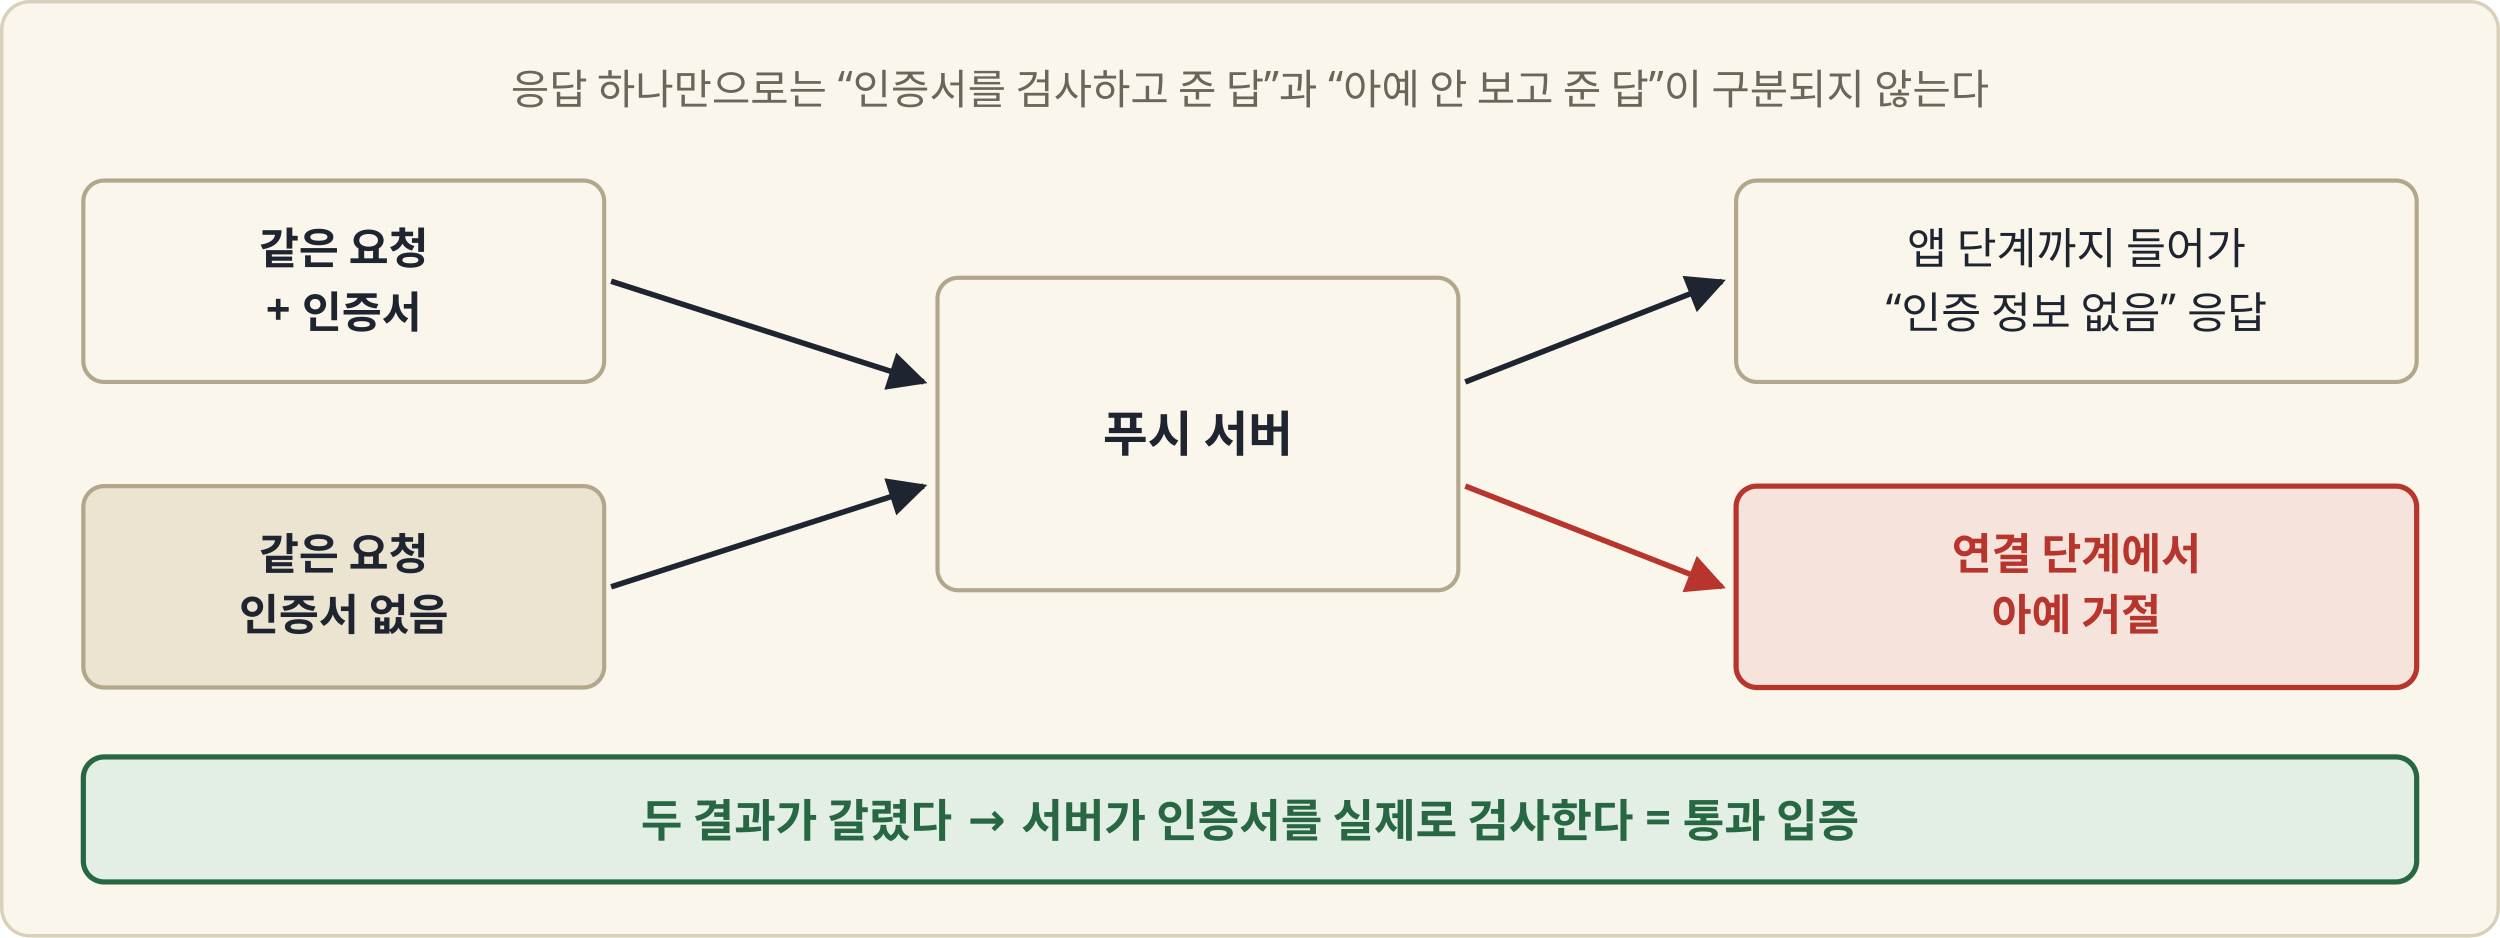
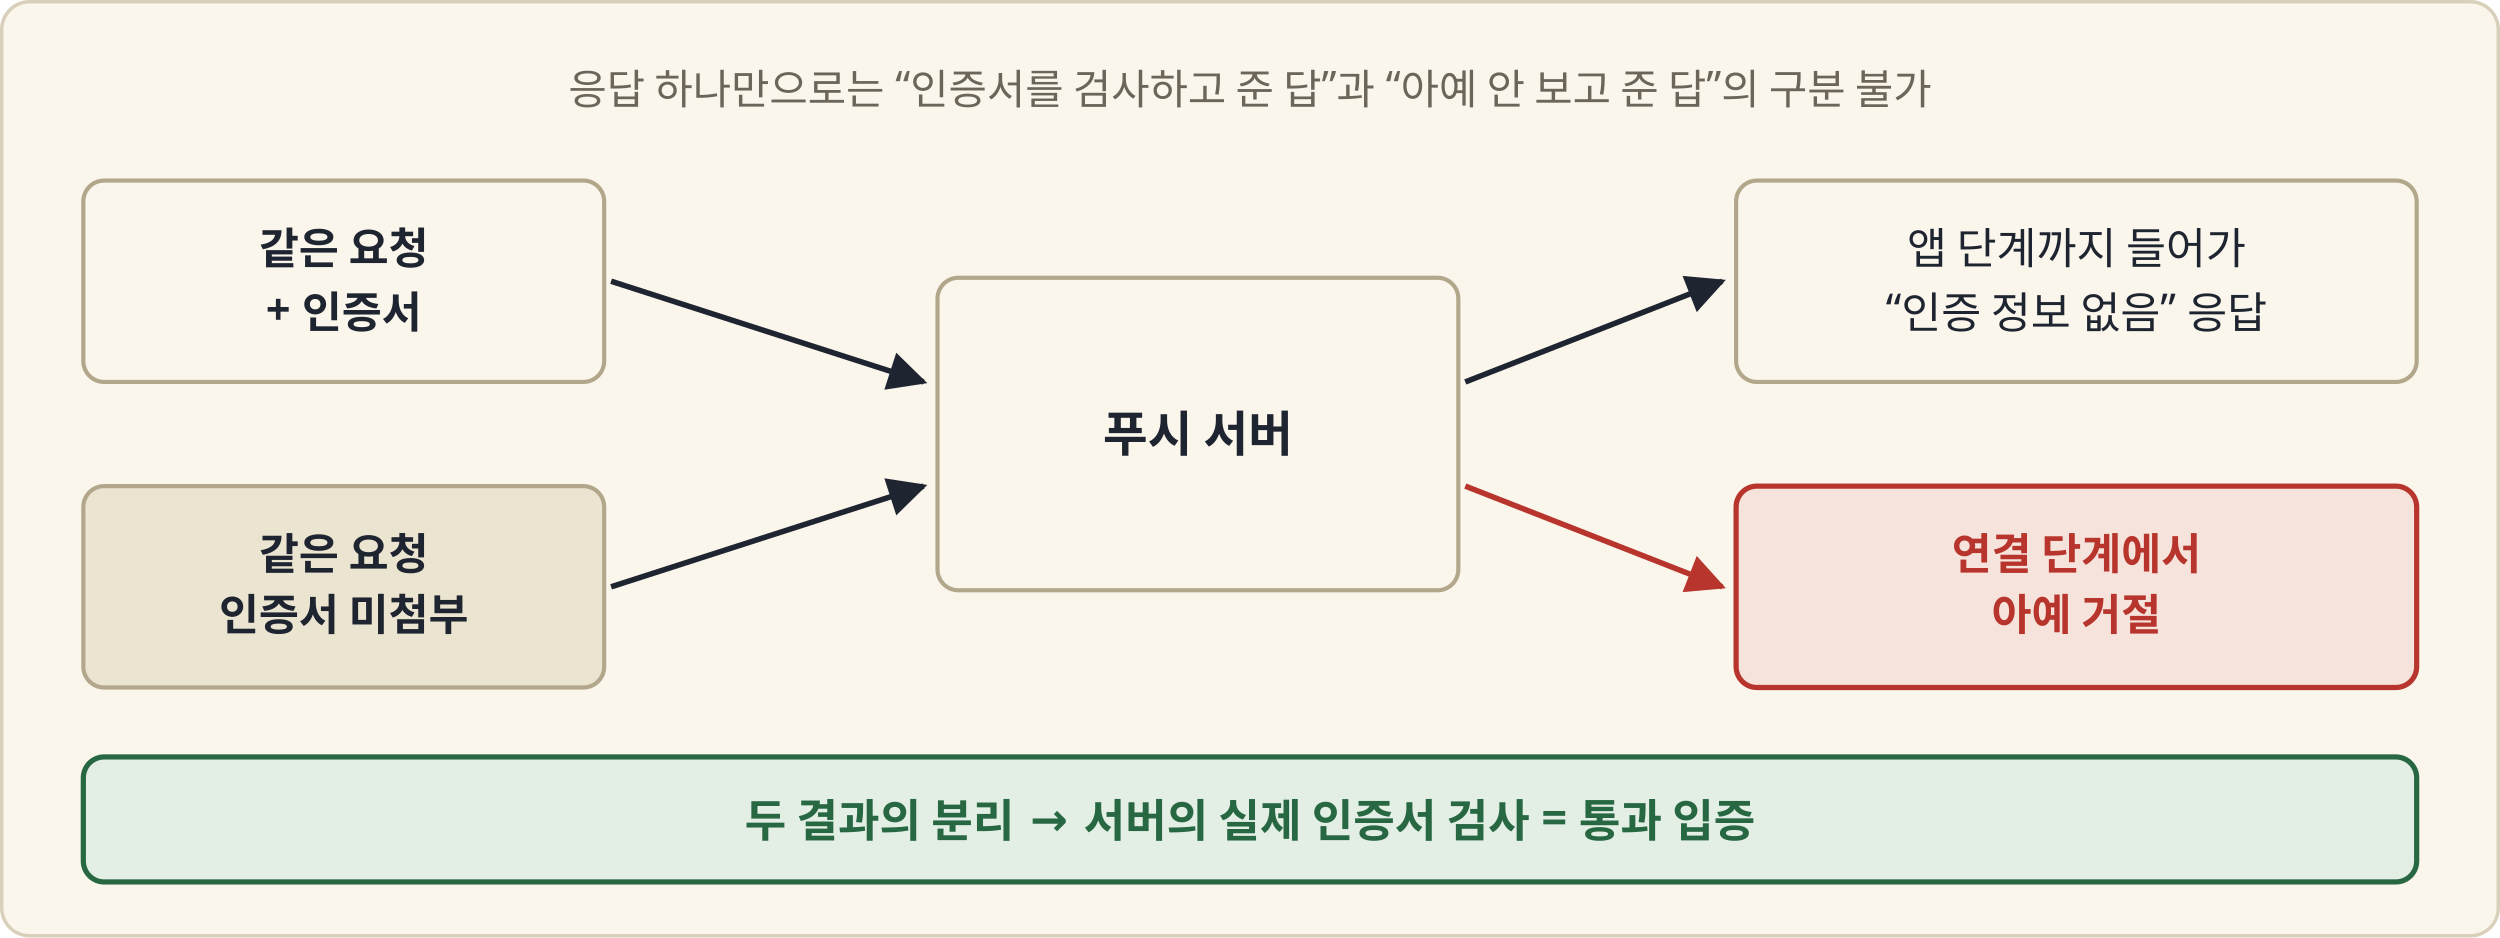
<svg xmlns="http://www.w3.org/2000/svg" viewBox="0 0 720 270" width="720" height="270" role="img" aria-label="대조군 검사: 같은 요청을 인증서 있이 한 번, 없이 한 번 보내 결과가 갈리는지 본다">
  <defs>
    <marker id="a-ink" viewBox="0 0 10 10" refX="9" refY="5" markerWidth="7" markerHeight="7" orient="auto-start-reverse">
      <path d="M0,0 L10,5 L0,10 z" fill="#1e2430" />
    </marker>
    <marker id="a-seal" viewBox="0 0 10 10" refX="9" refY="5" markerWidth="7" markerHeight="7" orient="auto-start-reverse">
      <path d="M0,0 L10,5 L0,10 z" fill="#b7352c" />
    </marker>
    <marker id="a-live" viewBox="0 0 10 10" refX="9" refY="5" markerWidth="7" markerHeight="7" orient="auto-start-reverse">
      <path d="M0,0 L10,5 L0,10 z" fill="#276843" />
    </marker>
    <marker id="a-faint" viewBox="0 0 10 10" refX="9" refY="5" markerWidth="7" markerHeight="7" orient="auto-start-reverse">
      <path d="M0,0 L10,5 L0,10 z" fill="#6b655a" />
    </marker>
  </defs>
  <rect x="0.5" y="0.5" width="719" height="269" rx="8" fill="#faf6ec" stroke="#d9d0bb" />
-   <text x="360" y="30.0" font-family="Pretendard, &quot;Apple SD Gothic Neo&quot;, &quot;Malgun Gothic&quot;, &quot;Noto Sans KR&quot;, sans-serif" font-size="12" fill="#6b655a" font-weight="500" text-anchor="middle">응답 하나만으로는 “인증서를 검사하고 준 답”과 “아예 안 보고 준 답”이 구분되지 않는다</text>
+   <text x="360" y="30.0" font-family="Pretendard, &quot;Apple SD Gothic Neo&quot;, &quot;Malgun Gothic&quot;, &quot;Noto Sans KR&quot;, sans-serif" font-size="12" fill="#6b655a" font-weight="500" text-anchor="middle">응답 하나만으로는 “인증서를 검사하고 준 답”과 “아예 안 보고 준 답”의 구분 불가</text>
  <rect x="24" y="52" width="150" height="58" rx="6" fill="#faf6ec" stroke="#b3a78b" stroke-width="1.2" />
  <text x="99" y="76.0" font-family="Pretendard, &quot;Apple SD Gothic Neo&quot;, &quot;Malgun Gothic&quot;, &quot;Noto Sans KR&quot;, sans-serif" font-size="12.5" fill="#1e2430" font-weight="600" text-anchor="middle">같은 요청</text>
  <text x="99" y="93.5" font-family="Pretendard, &quot;Apple SD Gothic Neo&quot;, &quot;Malgun Gothic&quot;, &quot;Noto Sans KR&quot;, sans-serif" font-size="12.5" fill="#1e2430" font-weight="600" text-anchor="middle">+ 인증서</text>
  <rect x="24" y="140" width="150" height="58" rx="6" fill="#ebe4d1" stroke="#b3a78b" stroke-width="1.2" />
  <text x="99" y="164.0" font-family="Pretendard, &quot;Apple SD Gothic Neo&quot;, &quot;Malgun Gothic&quot;, &quot;Noto Sans KR&quot;, sans-serif" font-size="12.5" fill="#1e2430" font-weight="600" text-anchor="middle">같은 요청</text>
-   <text x="99" y="181.5" font-family="Pretendard, &quot;Apple SD Gothic Neo&quot;, &quot;Malgun Gothic&quot;, &quot;Noto Sans KR&quot;, sans-serif" font-size="12.5" fill="#1e2430" font-weight="600" text-anchor="middle">인증서 없음</text>
+   <text x="99" y="181.5" font-family="Pretendard, &quot;Apple SD Gothic Neo&quot;, &quot;Malgun Gothic&quot;, &quot;Noto Sans KR&quot;, sans-serif" font-size="12.5" fill="#1e2430" font-weight="600" text-anchor="middle">인증서 미첨부</text>
  <rect x="270" y="80" width="150" height="90" rx="6" fill="#faf6ec" stroke="#b3a78b" stroke-width="1.2" />
  <text x="345" y="130.0" font-family="Pretendard, &quot;Apple SD Gothic Neo&quot;, &quot;Malgun Gothic&quot;, &quot;Noto Sans KR&quot;, sans-serif" font-size="14" fill="#1e2430" font-weight="700" text-anchor="middle">푸시 서버</text>
  <line x1="176" y1="81" x2="266" y2="110" stroke="#1e2430" stroke-width="1.6" marker-end="url(#a-ink)" />
  <line x1="176" y1="169" x2="266" y2="140" stroke="#1e2430" stroke-width="1.6" marker-end="url(#a-ink)" />
  <rect x="500" y="52" width="196" height="58" rx="6" fill="#faf6ec" stroke="#b3a78b" stroke-width="1.2" />
  <text x="598" y="76.0" font-family="Pretendard, &quot;Apple SD Gothic Neo&quot;, &quot;Malgun Gothic&quot;, &quot;Noto Sans KR&quot;, sans-serif" font-size="12.5" fill="#1e2430" font-weight="500" text-anchor="middle">앱 단계까지 들어가</text>
  <text x="598" y="93.5" font-family="Pretendard, &quot;Apple SD Gothic Neo&quot;, &quot;Malgun Gothic&quot;, &quot;Noto Sans KR&quot;, sans-serif" font-size="12.5" fill="#1e2430" font-weight="500" text-anchor="middle">“인증 정보 없음” 응답</text>
  <rect x="500" y="140" width="196" height="58" rx="6" fill="#f6e4dc" stroke="#b7352c" stroke-width="1.5" />
  <text x="598" y="164.0" font-family="Pretendard, &quot;Apple SD Gothic Neo&quot;, &quot;Malgun Gothic&quot;, &quot;Noto Sans KR&quot;, sans-serif" font-size="12.5" fill="#b7352c" font-weight="600" text-anchor="middle">연결 단계에서</text>
  <text x="598" y="181.5" font-family="Pretendard, &quot;Apple SD Gothic Neo&quot;, &quot;Malgun Gothic&quot;, &quot;Noto Sans KR&quot;, sans-serif" font-size="12.5" fill="#b7352c" font-weight="600" text-anchor="middle">아예 거절</text>
  <line x1="422" y1="110" x2="496" y2="81" stroke="#1e2430" stroke-width="1.6" marker-end="url(#a-ink)" />
  <line x1="422" y1="140" x2="496" y2="169" stroke="#b7352c" stroke-width="1.6" marker-end="url(#a-seal)" />
  <rect x="24" y="218" width="672" height="36" rx="6" fill="#e3eee5" stroke="#276843" stroke-width="1.5" />
-   <text x="360" y="241.0" font-family="Pretendard, &quot;Apple SD Gothic Neo&quot;, &quot;Malgun Gothic&quot;, &quot;Noto Sans KR&quot;, sans-serif" font-size="13" fill="#276843" font-weight="600" text-anchor="middle">두 결과가 갈렸다 → 서버가 인증서를 실제로 검사한다 = 통과 입증</text>
+   <text x="360" y="241.0" font-family="Pretendard, &quot;Apple SD Gothic Neo&quot;, &quot;Malgun Gothic&quot;, &quot;Noto Sans KR&quot;, sans-serif" font-size="13" fill="#276843" font-weight="600" text-anchor="middle">두 결과의 분리 → 서버의 실제 인증서 검사 = 통과 입증</text>
</svg>
